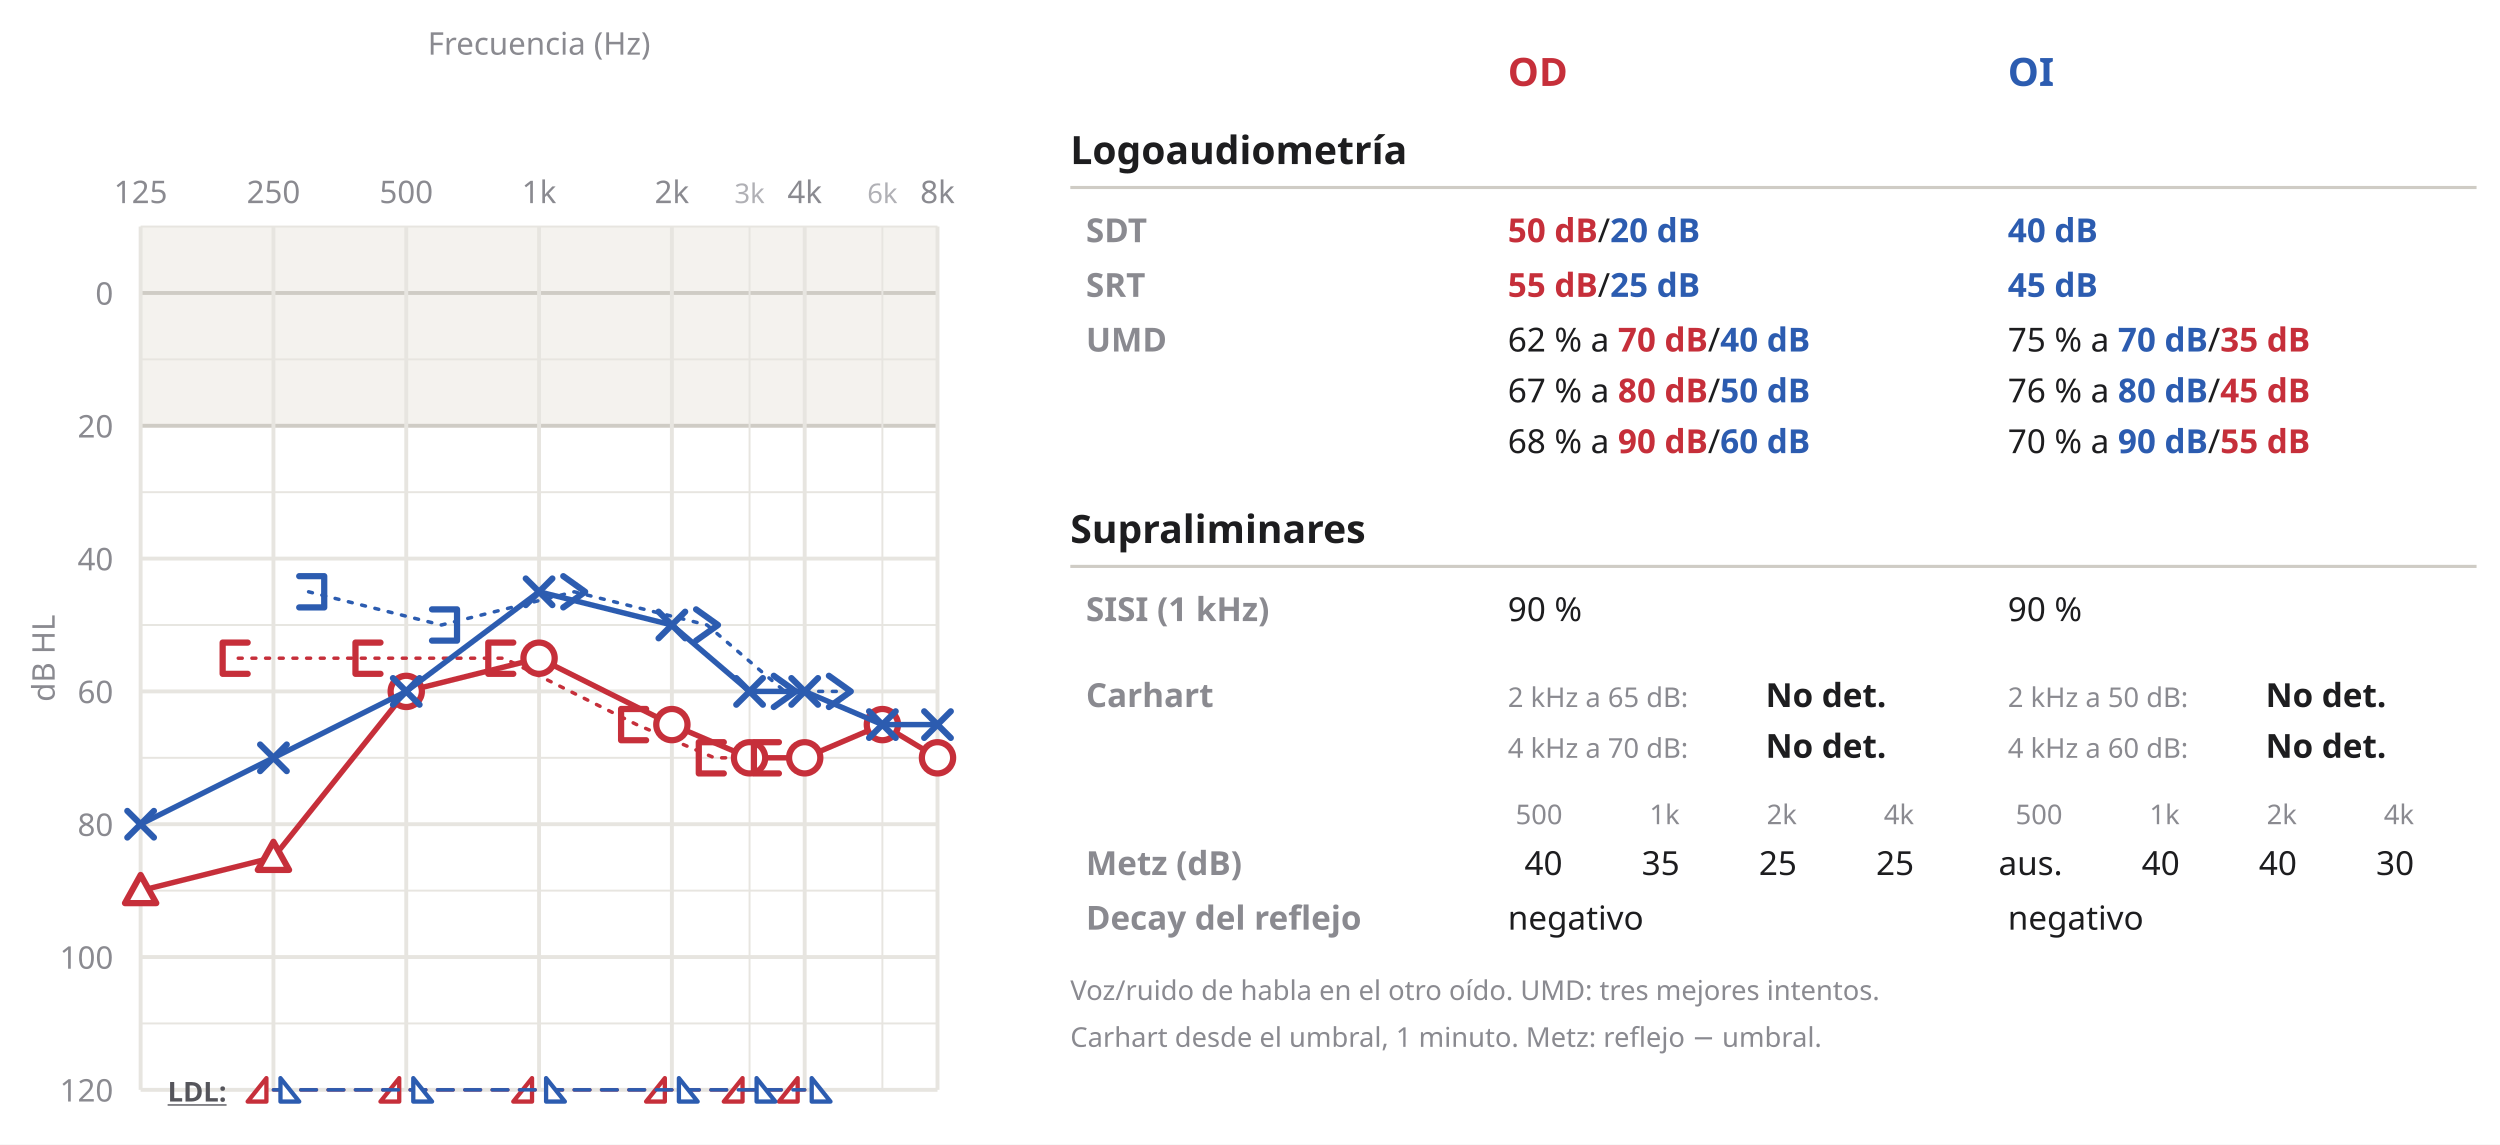
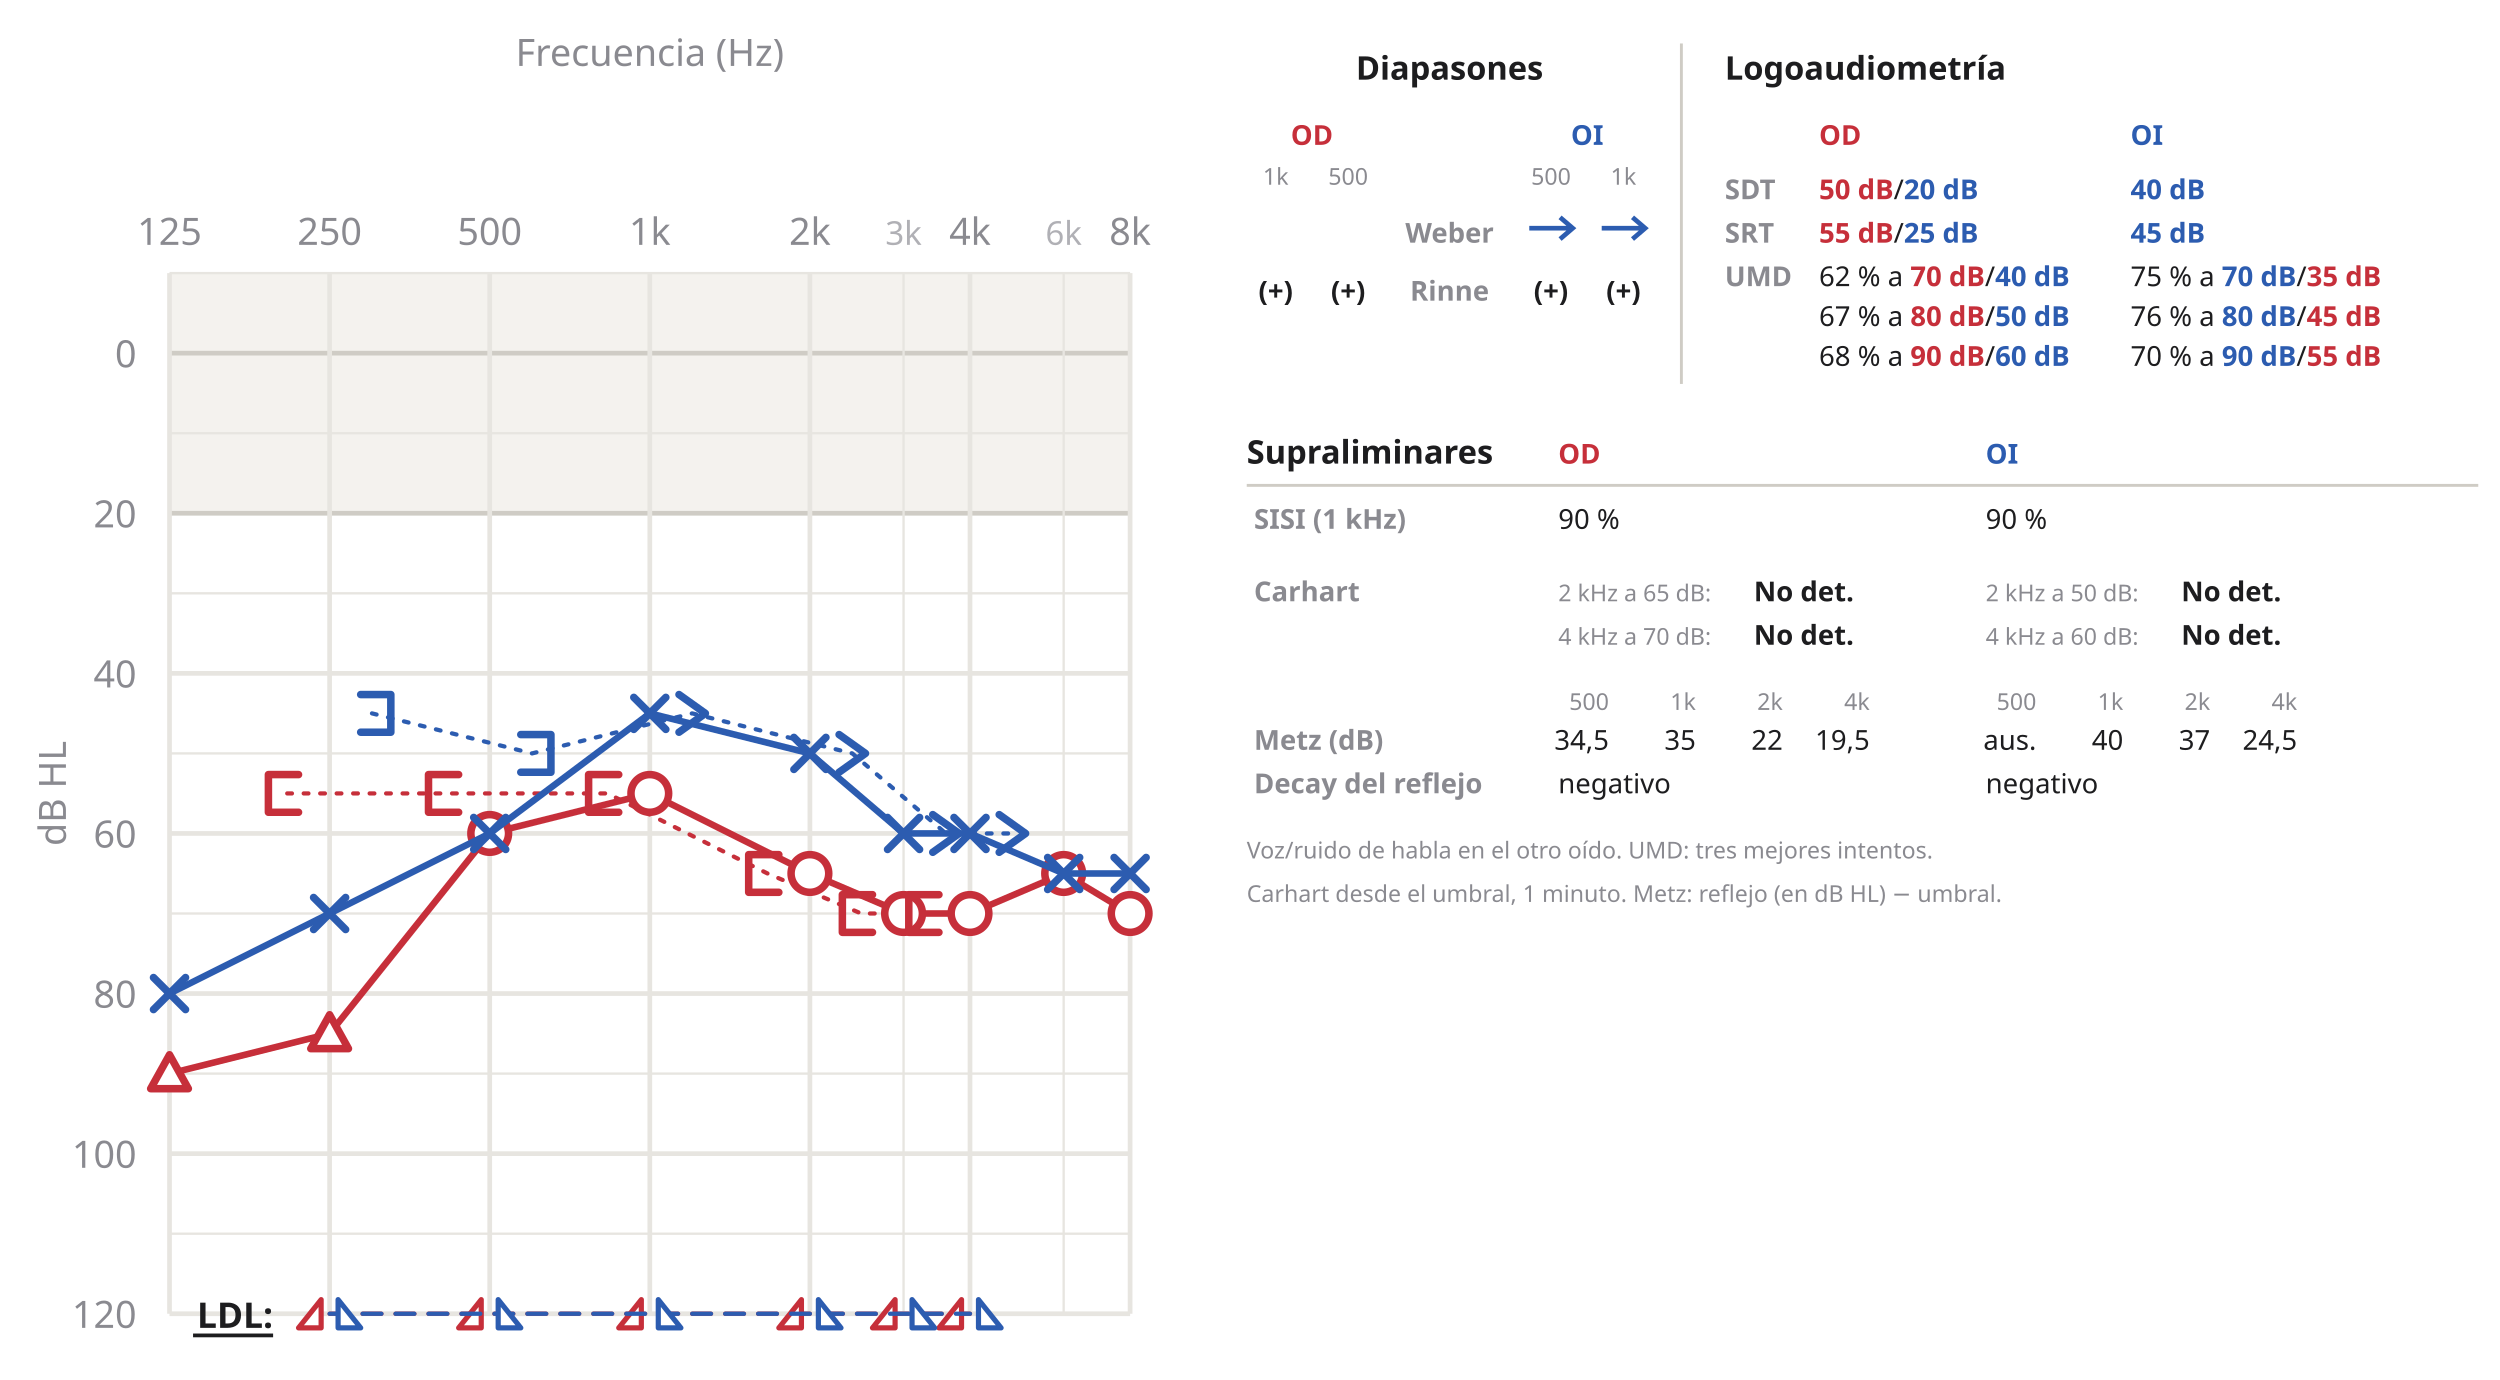
- <svg xmlns="http://www.w3.org/2000/svg" width="640.0" height="293.0" viewBox="0 0 640.0 293.0" font-family="'Plus Jakarta Sans', sans-serif">
-   <rect width="100%" height="100%" fill="#ffffff" />
-   <rect x="36" y="58" width="204" height="51" fill="#f4f2ee" stroke="none" stroke-width="0" />
-   <line x1="36" y1="58" x2="240" y2="58" stroke="#e7e5e0" stroke-width="0.5" />
-   <line x1="36" y1="75" x2="240" y2="75" stroke="#cfccc5" stroke-width="1" />
-   <text x="29" y="78" font-size="8" fill="#8a8a90" text-anchor="end" font-weight="400">0</text>
-   <line x1="36" y1="92" x2="240" y2="92" stroke="#e7e5e0" stroke-width="0.5" />
-   <line x1="36" y1="109" x2="240" y2="109" stroke="#cfccc5" stroke-width="1" />
-   <text x="29" y="112" font-size="8" fill="#8a8a90" text-anchor="end" font-weight="400">20</text>
-   <line x1="36" y1="126" x2="240" y2="126" stroke="#e7e5e0" stroke-width="0.5" />
-   <line x1="36" y1="143" x2="240" y2="143" stroke="#e7e5e0" stroke-width="1" />
-   <text x="29" y="146" font-size="8" fill="#8a8a90" text-anchor="end" font-weight="400">40</text>
-   <line x1="36" y1="160" x2="240" y2="160" stroke="#e7e5e0" stroke-width="0.5" />
-   <line x1="36" y1="177" x2="240" y2="177" stroke="#e7e5e0" stroke-width="1" />
-   <text x="29" y="180" font-size="8" fill="#8a8a90" text-anchor="end" font-weight="400">60</text>
-   <line x1="36" y1="194" x2="240" y2="194" stroke="#e7e5e0" stroke-width="0.5" />
-   <line x1="36" y1="211" x2="240" y2="211" stroke="#e7e5e0" stroke-width="1" />
-   <text x="29" y="214" font-size="8" fill="#8a8a90" text-anchor="end" font-weight="400">80</text>
-   <line x1="36" y1="228" x2="240" y2="228" stroke="#e7e5e0" stroke-width="0.5" />
-   <line x1="36" y1="245" x2="240" y2="245" stroke="#e7e5e0" stroke-width="1" />
-   <text x="29" y="248" font-size="8" fill="#8a8a90" text-anchor="end" font-weight="400">100</text>
-   <line x1="36" y1="262" x2="240" y2="262" stroke="#e7e5e0" stroke-width="0.5" />
-   <line x1="36" y1="279" x2="240" y2="279" stroke="#e7e5e0" stroke-width="1" />
-   <text x="29" y="282" font-size="8" fill="#8a8a90" text-anchor="end" font-weight="400">120</text>
-   <line x1="36" y1="58" x2="36" y2="279" stroke="#e7e5e0" stroke-width="1" />
-   <text x="36" y="52" font-size="8" fill="#8a8a90" text-anchor="middle" font-weight="400">125</text>
-   <line x1="70" y1="58" x2="70" y2="279" stroke="#e7e5e0" stroke-width="1" />
-   <text x="70" y="52" font-size="8" fill="#8a8a90" text-anchor="middle" font-weight="400">250</text>
-   <line x1="104" y1="58" x2="104" y2="279" stroke="#e7e5e0" stroke-width="1" />
-   <text x="104" y="52" font-size="8" fill="#8a8a90" text-anchor="middle" font-weight="400">500</text>
-   <line x1="138" y1="58" x2="138" y2="279" stroke="#e7e5e0" stroke-width="1" />
-   <text x="138" y="52" font-size="8" fill="#8a8a90" text-anchor="middle" font-weight="400">1k</text>
-   <line x1="172" y1="58" x2="172" y2="279" stroke="#e7e5e0" stroke-width="1" />
-   <text x="172" y="52" font-size="8" fill="#8a8a90" text-anchor="middle" font-weight="400">2k</text>
-   <line x1="191.89" y1="58" x2="191.89" y2="279" stroke="#e7e5e0" stroke-width="0.5" />
-   <text x="191.89" y="52" font-size="7" fill="#b0b0b5" text-anchor="middle" font-weight="400">3k</text>
-   <line x1="206" y1="58" x2="206" y2="279" stroke="#e7e5e0" stroke-width="1" />
-   <text x="206" y="52" font-size="8" fill="#8a8a90" text-anchor="middle" font-weight="400">4k</text>
-   <line x1="225.89" y1="58" x2="225.89" y2="279" stroke="#e7e5e0" stroke-width="0.5" />
-   <text x="225.89" y="52" font-size="7" fill="#b0b0b5" text-anchor="middle" font-weight="400">6k</text>
-   <line x1="240" y1="58" x2="240" y2="279" stroke="#e7e5e0" stroke-width="1" />
-   <text x="240" y="52" font-size="8" fill="#8a8a90" text-anchor="middle" font-weight="400">8k</text>
-   <path d="M36,228 L70,219.5 L104,177 L138,168.5 L172,185.5 L191.89,194 L206,194 L225.89,185.5 L240,194" fill="none" stroke="#c62f3a" stroke-width="1.4" stroke-opacity="1.0" stroke-linejoin="round" stroke-linecap="round" />
-   <path d="M61,168.5 L95,168.5 L129,168.5 L163,185.5 L182.89,194 L197,194" fill="none" stroke="#c62f3a" stroke-width="0.9" stroke-opacity="1.0" stroke-linejoin="round" stroke-linecap="round" stroke-dasharray="1 2.5" />
-   <path d="M70,279 L104,279 L138,279 L172,279 L191.89,279 L206,279" fill="none" stroke="#c62f3a" stroke-width="0.9" stroke-opacity="1.0" stroke-linejoin="round" stroke-linecap="round" stroke-dasharray="4 3" />
-   <text x="58" y="282" font-size="7" fill="#55555b" text-anchor="end" font-weight="600" text-decoration="underline">LDL:</text>
-   <path d="M68.20,276.00 L68.20,282.00 L63.40,282.00 Z" fill="#ffffff" stroke="#c62f3a" stroke-width="1.1" stroke-linejoin="round" stroke-linecap="round" />
-   <path d="M102.20,276.00 L102.20,282.00 L97.40,282.00 Z" fill="#ffffff" stroke="#c62f3a" stroke-width="1.1" stroke-linejoin="round" stroke-linecap="round" />
-   <path d="M136.20,276.00 L136.20,282.00 L131.40,282.00 Z" fill="#ffffff" stroke="#c62f3a" stroke-width="1.1" stroke-linejoin="round" stroke-linecap="round" />
-   <path d="M170.20,276.00 L170.20,282.00 L165.40,282.00 Z" fill="#ffffff" stroke="#c62f3a" stroke-width="1.1" stroke-linejoin="round" stroke-linecap="round" />
-   <path d="M190.09,276.00 L190.09,282.00 L185.29,282.00 Z" fill="#ffffff" stroke="#c62f3a" stroke-width="1.1" stroke-linejoin="round" stroke-linecap="round" />
-   <path d="M204.20,276.00 L204.20,282.00 L199.40,282.00 Z" fill="#ffffff" stroke="#c62f3a" stroke-width="1.1" stroke-linejoin="round" stroke-linecap="round" />
-   <path d="M36.00,224.00 L32.00,231.20 L40.00,231.20 Z" fill="#ffffff" stroke="#c62f3a" stroke-width="1.6" stroke-linejoin="round" stroke-linecap="round" />
-   <path d="M70.00,215.50 L66.00,222.70 L74.00,222.70 Z" fill="#ffffff" stroke="#c62f3a" stroke-width="1.6" stroke-linejoin="round" stroke-linecap="round" />
-   <circle cx="104" cy="177" r="4" fill="#ffffff" stroke="#c62f3a" stroke-width="1.6" />
-   <circle cx="138" cy="168.5" r="4" fill="#ffffff" stroke="#c62f3a" stroke-width="1.6" />
-   <circle cx="172" cy="185.5" r="4" fill="#ffffff" stroke="#c62f3a" stroke-width="1.6" />
-   <circle cx="191.89" cy="194" r="4" fill="#ffffff" stroke="#c62f3a" stroke-width="1.6" />
-   <circle cx="206" cy="194" r="4" fill="#ffffff" stroke="#c62f3a" stroke-width="1.6" />
-   <circle cx="225.89" cy="185.5" r="4" fill="#ffffff" stroke="#c62f3a" stroke-width="1.6" />
-   <circle cx="240" cy="194" r="4" fill="#ffffff" stroke="#c62f3a" stroke-width="1.6" />
-   <path d="M63.40,164.50 L57.00,164.50 L57.00,172.50 L63.40,172.50" fill="none" stroke="#c62f3a" stroke-width="1.6" stroke-linejoin="round" stroke-linecap="round" />
-   <path d="M97.40,164.50 L91.00,164.50 L91.00,172.50 L97.40,172.50" fill="none" stroke="#c62f3a" stroke-width="1.6" stroke-linejoin="round" stroke-linecap="round" />
-   <path d="M131.40,164.50 L125.00,164.50 L125.00,172.50 L131.40,172.50" fill="none" stroke="#c62f3a" stroke-width="1.6" stroke-linejoin="round" stroke-linecap="round" />
-   <path d="M165.40,181.50 L159.00,181.50 L159.00,189.50 L165.40,189.50" fill="none" stroke="#c62f3a" stroke-width="1.6" stroke-linejoin="round" stroke-linecap="round" />
-   <path d="M185.29,190.00 L178.89,190.00 L178.89,198.00 L185.29,198.00" fill="none" stroke="#c62f3a" stroke-width="1.6" stroke-linejoin="round" stroke-linecap="round" />
-   <path d="M199.40,190.00 L193.00,190.00 L193.00,198.00 L199.40,198.00" fill="none" stroke="#c62f3a" stroke-width="1.6" stroke-linejoin="round" stroke-linecap="round" />
-   <path d="M36,211 L70,194 L104,177 L138,151.5 L172,160 L191.89,177 L206,177 L225.89,185.5 L240,185.5" fill="none" stroke="#2c5cb0" stroke-width="1.4" stroke-opacity="1.0" stroke-linejoin="round" stroke-linecap="round" />
-   <path d="M79,151.5 L113,160 L147,151.5 L181,160 L200.89,177 L215,177" fill="none" stroke="#2c5cb0" stroke-width="0.9" stroke-opacity="1.0" stroke-linejoin="round" stroke-linecap="round" stroke-dasharray="1 2.5" />
-   <path d="M70,279 L104,279 L138,279 L172,279 L191.89,279 L206,279" fill="none" stroke="#2c5cb0" stroke-width="0.9" stroke-opacity="1.0" stroke-linejoin="round" stroke-linecap="round" stroke-dasharray="4 3" />
-   <path d="M71.80,276.00 L71.80,282.00 L76.60,282.00 Z" fill="#ffffff" stroke="#2c5cb0" stroke-width="1.1" stroke-linejoin="round" stroke-linecap="round" />
-   <path d="M105.80,276.00 L105.80,282.00 L110.60,282.00 Z" fill="#ffffff" stroke="#2c5cb0" stroke-width="1.1" stroke-linejoin="round" stroke-linecap="round" />
-   <path d="M139.80,276.00 L139.80,282.00 L144.60,282.00 Z" fill="#ffffff" stroke="#2c5cb0" stroke-width="1.1" stroke-linejoin="round" stroke-linecap="round" />
-   <path d="M173.80,276.00 L173.80,282.00 L178.60,282.00 Z" fill="#ffffff" stroke="#2c5cb0" stroke-width="1.1" stroke-linejoin="round" stroke-linecap="round" />
-   <path d="M193.69,276.00 L193.69,282.00 L198.49,282.00 Z" fill="#ffffff" stroke="#2c5cb0" stroke-width="1.1" stroke-linejoin="round" stroke-linecap="round" />
-   <path d="M207.80,276.00 L207.80,282.00 L212.60,282.00 Z" fill="#ffffff" stroke="#2c5cb0" stroke-width="1.1" stroke-linejoin="round" stroke-linecap="round" />
-   <path d="M32.60,207.60 L39.40,214.40 M32.60,214.40 L39.40,207.60" fill="none" stroke="#2c5cb0" stroke-width="1.6" stroke-linejoin="round" stroke-linecap="round" />
-   <path d="M66.60,190.60 L73.40,197.40 M66.60,197.40 L73.40,190.60" fill="none" stroke="#2c5cb0" stroke-width="1.6" stroke-linejoin="round" stroke-linecap="round" />
-   <path d="M100.60,173.60 L107.40,180.40 M100.60,180.40 L107.40,173.60" fill="none" stroke="#2c5cb0" stroke-width="1.6" stroke-linejoin="round" stroke-linecap="round" />
-   <path d="M134.60,148.10 L141.40,154.90 M134.60,154.90 L141.40,148.10" fill="none" stroke="#2c5cb0" stroke-width="1.6" stroke-linejoin="round" stroke-linecap="round" />
-   <path d="M168.60,156.60 L175.40,163.40 M168.60,163.40 L175.40,156.60" fill="none" stroke="#2c5cb0" stroke-width="1.6" stroke-linejoin="round" stroke-linecap="round" />
-   <path d="M188.49,173.60 L195.29,180.40 M188.49,180.40 L195.29,173.60" fill="none" stroke="#2c5cb0" stroke-width="1.6" stroke-linejoin="round" stroke-linecap="round" />
-   <path d="M202.60,173.60 L209.40,180.40 M202.60,180.40 L209.40,173.60" fill="none" stroke="#2c5cb0" stroke-width="1.6" stroke-linejoin="round" stroke-linecap="round" />
-   <path d="M222.49,182.10 L229.29,188.90 M222.49,188.90 L229.29,182.10" fill="none" stroke="#2c5cb0" stroke-width="1.6" stroke-linejoin="round" stroke-linecap="round" />
-   <path d="M236.60,182.10 L243.40,188.90 M236.60,188.90 L243.40,182.10" fill="none" stroke="#2c5cb0" stroke-width="1.6" stroke-linejoin="round" stroke-linecap="round" />
-   <path d="M76.60,147.50 L83.00,147.50 L83.00,155.50 L76.60,155.50" fill="none" stroke="#2c5cb0" stroke-width="1.6" stroke-linejoin="round" stroke-linecap="round" />
-   <path d="M110.60,156.00 L117.00,156.00 L117.00,164.00 L110.60,164.00" fill="none" stroke="#2c5cb0" stroke-width="1.6" stroke-linejoin="round" stroke-linecap="round" />
-   <path d="M144.20,147.50 L149.80,151.50 L144.20,155.50" fill="none" stroke="#2c5cb0" stroke-width="1.6" stroke-linejoin="round" stroke-linecap="round" />
-   <path d="M178.20,156.00 L183.80,160.00 L178.20,164.00" fill="none" stroke="#2c5cb0" stroke-width="1.6" stroke-linejoin="round" stroke-linecap="round" />
-   <path d="M198.09,173.00 L203.69,177.00 L198.09,181.00" fill="none" stroke="#2c5cb0" stroke-width="1.6" stroke-linejoin="round" stroke-linecap="round" />
-   <path d="M212.20,173.00 L217.80,177.00 L212.20,181.00" fill="none" stroke="#2c5cb0" stroke-width="1.6" stroke-linejoin="round" stroke-linecap="round" />
-   <text x="14" y="168.5" font-size="8" fill="#8a8a90" text-anchor="middle" font-weight="400" transform="rotate(-90 14 168.5)">dB HL</text>
-   <text x="138" y="14" font-size="8" fill="#8a8a90" text-anchor="middle" font-weight="400">Frecuencia (Hz)</text>
-   <text x="386.0" y="22.0" font-size="10" fill="#c62f3a" font-weight="700" text-anchor="start">OD</text>
-   <text x="514.0" y="22.0" font-size="10" fill="#2c5cb0" font-weight="700" text-anchor="start">OI</text>
-   <text x="274.0" y="42.0" font-size="10" fill="#1d1d1f" font-weight="700" text-anchor="start">Logoaudiometría</text>
-   <line x1="274.0" y1="48.0" x2="634.0" y2="48.0" stroke="#cfccc5" stroke-width="0.8" />
-   <text x="278.0" y="62.0" font-size="8.5" fill="#8a8a90" font-weight="600" text-anchor="start">SDT</text>
-   <text x="386.0" y="62.0" font-size="8.5" fill="#1d1d1f" font-weight="400" text-anchor="start">
+ <svg xmlns="http://www.w3.org/2000/svg" width="690.2" height="380.9" viewBox="0 0 690.2 380.9" font-family="'Plus Jakarta Sans', sans-serif">
+   <g transform="scale(1.3)">
+     <rect width="100%" height="100%" fill="#ffffff" />
+     <rect x="36" y="58" width="204" height="51" fill="#f4f2ee" stroke="none" stroke-width="0" />
+     <line x1="36" y1="58" x2="240" y2="58" stroke="#e7e5e0" stroke-width="0.5" />
+     <line x1="36" y1="75" x2="240" y2="75" stroke="#cfccc5" stroke-width="1" />
+     <text x="29" y="78" font-size="8" fill="#8a8a90" text-anchor="end" font-weight="400">0</text>
+     <line x1="36" y1="92" x2="240" y2="92" stroke="#e7e5e0" stroke-width="0.5" />
+     <line x1="36" y1="109" x2="240" y2="109" stroke="#cfccc5" stroke-width="1" />
+     <text x="29" y="112" font-size="8" fill="#8a8a90" text-anchor="end" font-weight="400">20</text>
+     <line x1="36" y1="126" x2="240" y2="126" stroke="#e7e5e0" stroke-width="0.5" />
+     <line x1="36" y1="143" x2="240" y2="143" stroke="#e7e5e0" stroke-width="1" />
+     <text x="29" y="146" font-size="8" fill="#8a8a90" text-anchor="end" font-weight="400">40</text>
+     <line x1="36" y1="160" x2="240" y2="160" stroke="#e7e5e0" stroke-width="0.5" />
+     <line x1="36" y1="177" x2="240" y2="177" stroke="#e7e5e0" stroke-width="1" />
+     <text x="29" y="180" font-size="8" fill="#8a8a90" text-anchor="end" font-weight="400">60</text>
+     <line x1="36" y1="194" x2="240" y2="194" stroke="#e7e5e0" stroke-width="0.5" />
+     <line x1="36" y1="211" x2="240" y2="211" stroke="#e7e5e0" stroke-width="1" />
+     <text x="29" y="214" font-size="8" fill="#8a8a90" text-anchor="end" font-weight="400">80</text>
+     <line x1="36" y1="228" x2="240" y2="228" stroke="#e7e5e0" stroke-width="0.5" />
+     <line x1="36" y1="245" x2="240" y2="245" stroke="#e7e5e0" stroke-width="1" />
+     <text x="29" y="248" font-size="8" fill="#8a8a90" text-anchor="end" font-weight="400">100</text>
+     <line x1="36" y1="262" x2="240" y2="262" stroke="#e7e5e0" stroke-width="0.5" />
+     <line x1="36" y1="279" x2="240" y2="279" stroke="#e7e5e0" stroke-width="1" />
+     <text x="29" y="282" font-size="8" fill="#8a8a90" text-anchor="end" font-weight="400">120</text>
+     <line x1="36" y1="58" x2="36" y2="279" stroke="#e7e5e0" stroke-width="1" />
+     <text x="36" y="52" font-size="8" fill="#8a8a90" text-anchor="middle" font-weight="400">125</text>
+     <line x1="70" y1="58" x2="70" y2="279" stroke="#e7e5e0" stroke-width="1" />
+     <text x="70" y="52" font-size="8" fill="#8a8a90" text-anchor="middle" font-weight="400">250</text>
+     <line x1="104" y1="58" x2="104" y2="279" stroke="#e7e5e0" stroke-width="1" />
+     <text x="104" y="52" font-size="8" fill="#8a8a90" text-anchor="middle" font-weight="400">500</text>
+     <line x1="138" y1="58" x2="138" y2="279" stroke="#e7e5e0" stroke-width="1" />
+     <text x="138" y="52" font-size="8" fill="#8a8a90" text-anchor="middle" font-weight="400">1k</text>
+     <line x1="172" y1="58" x2="172" y2="279" stroke="#e7e5e0" stroke-width="1" />
+     <text x="172" y="52" font-size="8" fill="#8a8a90" text-anchor="middle" font-weight="400">2k</text>
+     <line x1="191.89" y1="58" x2="191.89" y2="279" stroke="#e7e5e0" stroke-width="0.5" />
+     <text x="191.89" y="52" font-size="7" fill="#b0b0b5" text-anchor="middle" font-weight="400">3k</text>
+     <line x1="206" y1="58" x2="206" y2="279" stroke="#e7e5e0" stroke-width="1" />
+     <text x="206" y="52" font-size="8" fill="#8a8a90" text-anchor="middle" font-weight="400">4k</text>
+     <line x1="225.89" y1="58" x2="225.89" y2="279" stroke="#e7e5e0" stroke-width="0.5" />
+     <text x="225.89" y="52" font-size="7" fill="#b0b0b5" text-anchor="middle" font-weight="400">6k</text>
+     <line x1="240" y1="58" x2="240" y2="279" stroke="#e7e5e0" stroke-width="1" />
+     <text x="240" y="52" font-size="8" fill="#8a8a90" text-anchor="middle" font-weight="400">8k</text>
+     <path d="M36,228 L70,219.5 L104,177 L138,168.5 L172,185.5 L191.89,194 L206,194 L225.89,185.5 L240,194" fill="none" stroke="#c62f3a" stroke-width="1.4" stroke-opacity="1.0" stroke-linejoin="round" stroke-linecap="round" />
+     <path d="M61,168.5 L95,168.5 L129,168.5 L163,185.5 L182.89,194 L197,194" fill="none" stroke="#c62f3a" stroke-width="0.9" stroke-opacity="1.0" stroke-linejoin="round" stroke-linecap="round" stroke-dasharray="1 2.5" />
+     <path d="M70,279 L104,279 L138,279 L172,279 L191.89,279 L206,279" fill="none" stroke="#c62f3a" stroke-width="0.9" stroke-opacity="1.0" stroke-linejoin="round" stroke-linecap="round" stroke-dasharray="4 3" />
+     <text x="58" y="282" font-size="7.5" fill="#1d1d1f" text-anchor="end" font-weight="700">LDL:</text>
+     <line x1="41" y1="283.6" x2="58" y2="283.6" stroke="#1d1d1f" stroke-width="0.8" />
+     <path d="M68.20,276.00 L68.20,282.00 L63.40,282.00 Z" fill="#ffffff" stroke="#c62f3a" stroke-width="1.1" stroke-linejoin="round" stroke-linecap="round" />
+     <path d="M102.20,276.00 L102.20,282.00 L97.40,282.00 Z" fill="#ffffff" stroke="#c62f3a" stroke-width="1.1" stroke-linejoin="round" stroke-linecap="round" />
+     <path d="M136.20,276.00 L136.20,282.00 L131.40,282.00 Z" fill="#ffffff" stroke="#c62f3a" stroke-width="1.1" stroke-linejoin="round" stroke-linecap="round" />
+     <path d="M170.20,276.00 L170.20,282.00 L165.40,282.00 Z" fill="#ffffff" stroke="#c62f3a" stroke-width="1.1" stroke-linejoin="round" stroke-linecap="round" />
+     <path d="M190.09,276.00 L190.09,282.00 L185.29,282.00 Z" fill="#ffffff" stroke="#c62f3a" stroke-width="1.1" stroke-linejoin="round" stroke-linecap="round" />
+     <path d="M204.20,276.00 L204.20,282.00 L199.40,282.00 Z" fill="#ffffff" stroke="#c62f3a" stroke-width="1.1" stroke-linejoin="round" stroke-linecap="round" />
+     <path d="M36.00,224.00 L32.00,231.20 L40.00,231.20 Z" fill="#ffffff" stroke="#c62f3a" stroke-width="1.6" stroke-linejoin="round" stroke-linecap="round" />
+     <path d="M70.00,215.50 L66.00,222.70 L74.00,222.70 Z" fill="#ffffff" stroke="#c62f3a" stroke-width="1.6" stroke-linejoin="round" stroke-linecap="round" />
+     <circle cx="104" cy="177" r="4" fill="#ffffff" stroke="#c62f3a" stroke-width="1.6" />
+     <circle cx="138" cy="168.5" r="4" fill="#ffffff" stroke="#c62f3a" stroke-width="1.6" />
+     <circle cx="172" cy="185.5" r="4" fill="#ffffff" stroke="#c62f3a" stroke-width="1.6" />
+     <circle cx="191.89" cy="194" r="4" fill="#ffffff" stroke="#c62f3a" stroke-width="1.6" />
+     <circle cx="206" cy="194" r="4" fill="#ffffff" stroke="#c62f3a" stroke-width="1.6" />
+     <circle cx="225.89" cy="185.5" r="4" fill="#ffffff" stroke="#c62f3a" stroke-width="1.6" />
+     <circle cx="240" cy="194" r="4" fill="#ffffff" stroke="#c62f3a" stroke-width="1.6" />
+     <path d="M63.40,164.50 L57.00,164.50 L57.00,172.50 L63.40,172.50" fill="none" stroke="#c62f3a" stroke-width="1.6" stroke-linejoin="round" stroke-linecap="round" />
+     <path d="M97.40,164.50 L91.00,164.50 L91.00,172.50 L97.40,172.50" fill="none" stroke="#c62f3a" stroke-width="1.6" stroke-linejoin="round" stroke-linecap="round" />
+     <path d="M131.40,164.50 L125.00,164.50 L125.00,172.50 L131.40,172.50" fill="none" stroke="#c62f3a" stroke-width="1.6" stroke-linejoin="round" stroke-linecap="round" />
+     <path d="M165.40,181.50 L159.00,181.50 L159.00,189.50 L165.40,189.50" fill="none" stroke="#c62f3a" stroke-width="1.6" stroke-linejoin="round" stroke-linecap="round" />
+     <path d="M185.29,190.00 L178.89,190.00 L178.89,198.00 L185.29,198.00" fill="none" stroke="#c62f3a" stroke-width="1.6" stroke-linejoin="round" stroke-linecap="round" />
+     <path d="M199.40,190.00 L193.00,190.00 L193.00,198.00 L199.40,198.00" fill="none" stroke="#c62f3a" stroke-width="1.6" stroke-linejoin="round" stroke-linecap="round" />
+     <path d="M36,211 L70,194 L104,177 L138,151.5 L172,160 L191.89,177 L206,177 L225.89,185.5 L240,185.5" fill="none" stroke="#2c5cb0" stroke-width="1.4" stroke-opacity="1.0" stroke-linejoin="round" stroke-linecap="round" />
+     <path d="M79,151.5 L113,160 L147,151.5 L181,160 L200.89,177 L215,177" fill="none" stroke="#2c5cb0" stroke-width="0.9" stroke-opacity="1.0" stroke-linejoin="round" stroke-linecap="round" stroke-dasharray="1 2.5" />
+     <path d="M70,279 L104,279 L138,279 L172,279 L191.89,279 L206,279" fill="none" stroke="#2c5cb0" stroke-width="0.9" stroke-opacity="1.0" stroke-linejoin="round" stroke-linecap="round" stroke-dasharray="4 3" />
+     <path d="M71.80,276.00 L71.80,282.00 L76.60,282.00 Z" fill="#ffffff" stroke="#2c5cb0" stroke-width="1.1" stroke-linejoin="round" stroke-linecap="round" />
+     <path d="M105.80,276.00 L105.80,282.00 L110.60,282.00 Z" fill="#ffffff" stroke="#2c5cb0" stroke-width="1.1" stroke-linejoin="round" stroke-linecap="round" />
+     <path d="M139.80,276.00 L139.80,282.00 L144.60,282.00 Z" fill="#ffffff" stroke="#2c5cb0" stroke-width="1.1" stroke-linejoin="round" stroke-linecap="round" />
+     <path d="M173.80,276.00 L173.80,282.00 L178.60,282.00 Z" fill="#ffffff" stroke="#2c5cb0" stroke-width="1.1" stroke-linejoin="round" stroke-linecap="round" />
+     <path d="M193.69,276.00 L193.69,282.00 L198.49,282.00 Z" fill="#ffffff" stroke="#2c5cb0" stroke-width="1.1" stroke-linejoin="round" stroke-linecap="round" />
+     <path d="M207.80,276.00 L207.80,282.00 L212.60,282.00 Z" fill="#ffffff" stroke="#2c5cb0" stroke-width="1.1" stroke-linejoin="round" stroke-linecap="round" />
+     <path d="M32.60,207.60 L39.40,214.40 M32.60,214.40 L39.40,207.60" fill="none" stroke="#2c5cb0" stroke-width="1.6" stroke-linejoin="round" stroke-linecap="round" />
+     <path d="M66.60,190.60 L73.40,197.40 M66.60,197.40 L73.40,190.60" fill="none" stroke="#2c5cb0" stroke-width="1.6" stroke-linejoin="round" stroke-linecap="round" />
+     <path d="M100.60,173.60 L107.40,180.40 M100.60,180.40 L107.40,173.60" fill="none" stroke="#2c5cb0" stroke-width="1.6" stroke-linejoin="round" stroke-linecap="round" />
+     <path d="M134.60,148.10 L141.40,154.90 M134.60,154.90 L141.40,148.10" fill="none" stroke="#2c5cb0" stroke-width="1.6" stroke-linejoin="round" stroke-linecap="round" />
+     <path d="M168.60,156.60 L175.40,163.40 M168.60,163.40 L175.40,156.60" fill="none" stroke="#2c5cb0" stroke-width="1.6" stroke-linejoin="round" stroke-linecap="round" />
+     <path d="M188.49,173.60 L195.29,180.40 M188.49,180.40 L195.29,173.60" fill="none" stroke="#2c5cb0" stroke-width="1.6" stroke-linejoin="round" stroke-linecap="round" />
+     <path d="M202.60,173.60 L209.40,180.40 M202.60,180.40 L209.40,173.60" fill="none" stroke="#2c5cb0" stroke-width="1.6" stroke-linejoin="round" stroke-linecap="round" />
+     <path d="M222.49,182.10 L229.29,188.90 M222.49,188.90 L229.29,182.10" fill="none" stroke="#2c5cb0" stroke-width="1.6" stroke-linejoin="round" stroke-linecap="round" />
+     <path d="M236.60,182.10 L243.40,188.90 M236.60,188.90 L243.40,182.10" fill="none" stroke="#2c5cb0" stroke-width="1.6" stroke-linejoin="round" stroke-linecap="round" />
+     <path d="M76.60,147.50 L83.00,147.50 L83.00,155.50 L76.60,155.50" fill="none" stroke="#2c5cb0" stroke-width="1.6" stroke-linejoin="round" stroke-linecap="round" />
+     <path d="M110.60,156.00 L117.00,156.00 L117.00,164.00 L110.60,164.00" fill="none" stroke="#2c5cb0" stroke-width="1.6" stroke-linejoin="round" stroke-linecap="round" />
+     <path d="M144.20,147.50 L149.80,151.50 L144.20,155.50" fill="none" stroke="#2c5cb0" stroke-width="1.6" stroke-linejoin="round" stroke-linecap="round" />
+     <path d="M178.20,156.00 L183.80,160.00 L178.20,164.00" fill="none" stroke="#2c5cb0" stroke-width="1.6" stroke-linejoin="round" stroke-linecap="round" />
+     <path d="M198.09,173.00 L203.69,177.00 L198.09,181.00" fill="none" stroke="#2c5cb0" stroke-width="1.6" stroke-linejoin="round" stroke-linecap="round" />
+     <path d="M212.20,173.00 L217.80,177.00 L212.20,181.00" fill="none" stroke="#2c5cb0" stroke-width="1.6" stroke-linejoin="round" stroke-linecap="round" />
+     <text x="14" y="168.5" font-size="8" fill="#8a8a90" text-anchor="middle" font-weight="400" transform="rotate(-90 14 168.5)">dB HL</text>
+     <text x="138" y="14" font-size="8" fill="#8a8a90" text-anchor="middle" font-weight="400">Frecuencia (Hz)</text>
+   </g>
+   <text x="400.2" y="22.0" font-size="9" fill="#1d1d1f" font-weight="700" text-anchor="middle">Diapasones</text>
+   <text x="362.2" y="40.0" font-size="7.6" fill="#c62f3a" font-weight="700" text-anchor="middle">OD</text>
+   <text x="438.2" y="40.0" font-size="7.6" fill="#2c5cb0" font-weight="700" text-anchor="middle">OI</text>
+   <text x="352.2" y="51.0" font-size="6.4" fill="#8a8a90" font-weight="400" text-anchor="middle">1k</text>
+   <text x="372.2" y="51.0" font-size="6.4" fill="#8a8a90" font-weight="400" text-anchor="middle">500</text>
+   <text x="428.2" y="51.0" font-size="6.4" fill="#8a8a90" font-weight="400" text-anchor="middle">500</text>
+   <text x="448.2" y="51.0" font-size="6.4" fill="#8a8a90" font-weight="400" text-anchor="middle">1k</text>
+   <text x="400.2" y="67.0" font-size="7.6" fill="#8a8a90" font-weight="600" text-anchor="middle">Weber</text>
+   <path d="M422.2,63.0 L434.2,63.0 M430.7,60.0 L434.2,63.0 L430.7,66.0" fill="none" stroke="#2c5cb0" stroke-width="1.3" />
+   <path d="M442.2,63.0 L454.2,63.0 M450.7,60.0 L454.2,63.0 L450.7,66.0" fill="none" stroke="#2c5cb0" stroke-width="1.3" />
+   <text x="400.2" y="83.0" font-size="7.6" fill="#8a8a90" font-weight="600" text-anchor="middle">Rinne</text>
+   <text x="352.2" y="83.0" font-size="7.6" fill="#1d1d1f" font-weight="600" text-anchor="middle">(+)</text>
+   <text x="372.2" y="83.0" font-size="7.6" fill="#1d1d1f" font-weight="600" text-anchor="middle">(+)</text>
+   <text x="428.2" y="83.0" font-size="7.6" fill="#1d1d1f" font-weight="600" text-anchor="middle">(+)</text>
+   <text x="448.2" y="83.0" font-size="7.6" fill="#1d1d1f" font-weight="600" text-anchor="middle">(+)</text>
+   <text x="476.2" y="22.0" font-size="9" fill="#1d1d1f" font-weight="700" text-anchor="start">Logoaudiometría</text>
+   <text x="502.2" y="40.0" font-size="7.6" fill="#c62f3a" font-weight="700" text-anchor="start">OD</text>
+   <text x="588.2" y="40.0" font-size="7.6" fill="#2c5cb0" font-weight="700" text-anchor="start">OI</text>
+   <text x="476.2" y="55.0" font-size="7.6" fill="#8a8a90" font-weight="600" text-anchor="start">SDT</text>
+   <text x="502.2" y="55.0" font-size="7.6" fill="#1d1d1f" font-weight="400" text-anchor="start">
    <tspan fill="#c62f3a" font-weight="600">50 dB</tspan>/<tspan fill="#2c5cb0" font-weight="600">20 dB</tspan>
  </text>
-   <text x="514.0" y="62.0" font-size="8.5" fill="#1d1d1f" font-weight="400" text-anchor="start">
+   <text x="588.2" y="55.0" font-size="7.6" fill="#1d1d1f" font-weight="400" text-anchor="start">
    <tspan fill="#2c5cb0" font-weight="600">40 dB</tspan>
  </text>
-   <text x="278.0" y="76.0" font-size="8.5" fill="#8a8a90" font-weight="600" text-anchor="start">SRT</text>
-   <text x="386.0" y="76.0" font-size="8.5" fill="#1d1d1f" font-weight="400" text-anchor="start">
+   <text x="476.2" y="67.0" font-size="7.6" fill="#8a8a90" font-weight="600" text-anchor="start">SRT</text>
+   <text x="502.2" y="67.0" font-size="7.6" fill="#1d1d1f" font-weight="400" text-anchor="start">
    <tspan fill="#c62f3a" font-weight="600">55 dB</tspan>/<tspan fill="#2c5cb0" font-weight="600">25 dB</tspan>
  </text>
-   <text x="514.0" y="76.0" font-size="8.5" fill="#1d1d1f" font-weight="400" text-anchor="start">
+   <text x="588.2" y="67.0" font-size="7.6" fill="#1d1d1f" font-weight="400" text-anchor="start">
    <tspan fill="#2c5cb0" font-weight="600">45 dB</tspan>
  </text>
-   <text x="278.0" y="90.0" font-size="8.5" fill="#8a8a90" font-weight="600" text-anchor="start">UMD</text>
-   <text x="386.0" y="90.0" font-size="8.5" fill="#1d1d1f" font-weight="400" text-anchor="start">62 % a <tspan fill="#c62f3a" font-weight="600">70 dB</tspan>/<tspan fill="#2c5cb0" font-weight="600">40 dB</tspan>
+   <text x="476.2" y="79.0" font-size="7.6" fill="#8a8a90" font-weight="600" text-anchor="start">UMD</text>
+   <text x="502.2" y="79.0" font-size="7.6" fill="#1d1d1f" font-weight="400" text-anchor="start">62 % a <tspan fill="#c62f3a" font-weight="600">70 dB</tspan>/<tspan fill="#2c5cb0" font-weight="600">40 dB</tspan>
  </text>
-   <text x="514.0" y="90.0" font-size="8.5" fill="#1d1d1f" font-weight="400" text-anchor="start">75 % a <tspan fill="#2c5cb0" font-weight="600">70 dB</tspan>/<tspan fill="#c62f3a" font-weight="600">35 dB</tspan>
+   <text x="588.2" y="79.0" font-size="7.6" fill="#1d1d1f" font-weight="400" text-anchor="start">75 % a <tspan fill="#2c5cb0" font-weight="600">70 dB</tspan>/<tspan fill="#c62f3a" font-weight="600">35 dB</tspan>
  </text>
-   <text x="386.0" y="103.0" font-size="8.5" fill="#1d1d1f" font-weight="400" text-anchor="start">67 % a <tspan fill="#c62f3a" font-weight="600">80 dB</tspan>/<tspan fill="#2c5cb0" font-weight="600">50 dB</tspan>
+   <text x="502.2" y="90.0" font-size="7.6" fill="#1d1d1f" font-weight="400" text-anchor="start">67 % a <tspan fill="#c62f3a" font-weight="600">80 dB</tspan>/<tspan fill="#2c5cb0" font-weight="600">50 dB</tspan>
  </text>
-   <text x="514.0" y="103.0" font-size="8.5" fill="#1d1d1f" font-weight="400" text-anchor="start">76 % a <tspan fill="#2c5cb0" font-weight="600">80 dB</tspan>/<tspan fill="#c62f3a" font-weight="600">45 dB</tspan>
+   <text x="588.2" y="90.0" font-size="7.6" fill="#1d1d1f" font-weight="400" text-anchor="start">76 % a <tspan fill="#2c5cb0" font-weight="600">80 dB</tspan>/<tspan fill="#c62f3a" font-weight="600">45 dB</tspan>
  </text>
-   <text x="386.0" y="116.0" font-size="8.5" fill="#1d1d1f" font-weight="400" text-anchor="start">68 % a <tspan fill="#c62f3a" font-weight="600">90 dB</tspan>/<tspan fill="#2c5cb0" font-weight="600">60 dB</tspan>
+   <text x="502.2" y="101.0" font-size="7.6" fill="#1d1d1f" font-weight="400" text-anchor="start">68 % a <tspan fill="#c62f3a" font-weight="600">90 dB</tspan>/<tspan fill="#2c5cb0" font-weight="600">60 dB</tspan>
  </text>
-   <text x="514.0" y="116.0" font-size="8.5" fill="#1d1d1f" font-weight="400" text-anchor="start">70 % a <tspan fill="#2c5cb0" font-weight="600">90 dB</tspan>/<tspan fill="#c62f3a" font-weight="600">55 dB</tspan>
+   <text x="588.2" y="101.0" font-size="7.6" fill="#1d1d1f" font-weight="400" text-anchor="start">70 % a <tspan fill="#2c5cb0" font-weight="600">90 dB</tspan>/<tspan fill="#c62f3a" font-weight="600">55 dB</tspan>
  </text>
-   <text x="274.0" y="139.0" font-size="10" fill="#1d1d1f" font-weight="700" text-anchor="start">Supraliminares</text>
-   <line x1="274.0" y1="145.0" x2="634.0" y2="145.0" stroke="#cfccc5" stroke-width="0.8" />
-   <text x="278.0" y="159.0" font-size="8.5" fill="#8a8a90" font-weight="600" text-anchor="start">SISI (1 kHz)</text>
-   <text x="386.0" y="159.0" font-size="8.5" fill="#1d1d1f" font-weight="400" text-anchor="start">90 %</text>
-   <text x="514.0" y="159.0" font-size="8.5" fill="#1d1d1f" font-weight="400" text-anchor="start">90 %</text>
-   <text x="278.0" y="181.0" font-size="8.5" fill="#8a8a90" font-weight="600" text-anchor="start">Carhart</text>
-   <text x="386.0" y="181.0" font-size="7" fill="#8a8a90" font-weight="400" text-anchor="start">2 kHz a 65 dB:</text>
-   <text x="452.0" y="181.0" font-size="8.5" fill="#1d1d1f" font-weight="600" text-anchor="start">No det.</text>
-   <text x="386.0" y="194.0" font-size="7" fill="#8a8a90" font-weight="400" text-anchor="start">4 kHz a 70 dB:</text>
-   <text x="452.0" y="194.0" font-size="8.5" fill="#1d1d1f" font-weight="600" text-anchor="start">No det.</text>
-   <text x="514.0" y="181.0" font-size="7" fill="#8a8a90" font-weight="400" text-anchor="start">2 kHz a 50 dB:</text>
-   <text x="580.0" y="181.0" font-size="8.5" fill="#1d1d1f" font-weight="600" text-anchor="start">No det.</text>
-   <text x="514.0" y="194.0" font-size="7" fill="#8a8a90" font-weight="400" text-anchor="start">4 kHz a 60 dB:</text>
-   <text x="580.0" y="194.0" font-size="8.5" fill="#1d1d1f" font-weight="600" text-anchor="start">No det.</text>
-   <text x="400.0" y="211.0" font-size="7" fill="#8a8a90" font-weight="400" text-anchor="end">500</text>
-   <text x="430.0" y="211.0" font-size="7" fill="#8a8a90" font-weight="400" text-anchor="end">1k</text>
-   <text x="460.0" y="211.0" font-size="7" fill="#8a8a90" font-weight="400" text-anchor="end">2k</text>
-   <text x="490.0" y="211.0" font-size="7" fill="#8a8a90" font-weight="400" text-anchor="end">4k</text>
-   <text x="528.0" y="211.0" font-size="7" fill="#8a8a90" font-weight="400" text-anchor="end">500</text>
-   <text x="558.0" y="211.0" font-size="7" fill="#8a8a90" font-weight="400" text-anchor="end">1k</text>
-   <text x="588.0" y="211.0" font-size="7" fill="#8a8a90" font-weight="400" text-anchor="end">2k</text>
-   <text x="618.0" y="211.0" font-size="7" fill="#8a8a90" font-weight="400" text-anchor="end">4k</text>
-   <text x="278.0" y="224.0" font-size="8.5" fill="#8a8a90" font-weight="600" text-anchor="start">Metz (dB)</text>
-   <text x="400.0" y="224.0" font-size="8.5" fill="#1d1d1f" font-weight="400" text-anchor="end">40</text>
-   <text x="430.0" y="224.0" font-size="8.5" fill="#1d1d1f" font-weight="400" text-anchor="end">35</text>
-   <text x="460.0" y="224.0" font-size="8.5" fill="#1d1d1f" font-weight="400" text-anchor="end">25</text>
-   <text x="490.0" y="224.0" font-size="8.5" fill="#1d1d1f" font-weight="400" text-anchor="end">25</text>
-   <text x="528.0" y="224.0" font-size="8.5" fill="#1d1d1f" font-weight="400" text-anchor="end">aus.</text>
-   <text x="558.0" y="224.0" font-size="8.5" fill="#1d1d1f" font-weight="400" text-anchor="end">40</text>
-   <text x="588.0" y="224.0" font-size="8.5" fill="#1d1d1f" font-weight="400" text-anchor="end">40</text>
-   <text x="618.0" y="224.0" font-size="8.5" fill="#1d1d1f" font-weight="400" text-anchor="end">30</text>
-   <text x="278.0" y="238.0" font-size="8.5" fill="#8a8a90" font-weight="600" text-anchor="start">Decay del reflejo</text>
-   <text x="386.0" y="238.0" font-size="8.5" fill="#1d1d1f" font-weight="400" text-anchor="start">negativo</text>
-   <text x="514.0" y="238.0" font-size="8.5" fill="#1d1d1f" font-weight="400" text-anchor="start">negativo</text>
-   <text x="274.0" y="256.0" font-size="7" fill="#8a8a90" font-weight="400" text-anchor="start">Voz/ruido de habla en el otro oído. UMD: tres mejores intentos.</text>
-   <text x="274.0" y="268.0" font-size="7" fill="#8a8a90" font-weight="400" text-anchor="start">Carhart desde el umbral, 1 minuto. Metz: reflejo − umbral.</text>
+   <line x1="464.2" y1="12.0" x2="464.2" y2="106.0" stroke="#cfccc5" stroke-width="0.8" />
+   <text x="344.2" y="128.0" font-size="9" fill="#1d1d1f" font-weight="700" text-anchor="start">Supraliminares</text>
+   <text x="430.2" y="128.0" font-size="7.6" fill="#c62f3a" font-weight="700" text-anchor="start">OD</text>
+   <text x="548.2" y="128.0" font-size="7.6" fill="#2c5cb0" font-weight="700" text-anchor="start">OI</text>
+   <line x1="344.2" y1="134.0" x2="684.2" y2="134.0" stroke="#cfccc5" stroke-width="0.8" />
+   <text x="346.2" y="146.0" font-size="7.6" fill="#8a8a90" font-weight="600" text-anchor="start">SISI (1 kHz)</text>
+   <text x="430.2" y="146.0" font-size="7.6" fill="#1d1d1f" font-weight="400" text-anchor="start">90 %</text>
+   <text x="548.2" y="146.0" font-size="7.6" fill="#1d1d1f" font-weight="400" text-anchor="start">90 %</text>
+   <text x="346.2" y="166.0" font-size="7.6" fill="#8a8a90" font-weight="600" text-anchor="start">Carhart</text>
+   <text x="430.2" y="166.0" font-size="6.4" fill="#8a8a90" font-weight="400" text-anchor="start">2 kHz a 65 dB:</text>
+   <text x="484.2" y="166.0" font-size="7.6" fill="#1d1d1f" font-weight="600" text-anchor="start">No det.</text>
+   <text x="430.2" y="178.0" font-size="6.4" fill="#8a8a90" font-weight="400" text-anchor="start">4 kHz a 70 dB:</text>
+   <text x="484.2" y="178.0" font-size="7.6" fill="#1d1d1f" font-weight="600" text-anchor="start">No det.</text>
+   <text x="548.2" y="166.0" font-size="6.4" fill="#8a8a90" font-weight="400" text-anchor="start">2 kHz a 50 dB:</text>
+   <text x="602.2" y="166.0" font-size="7.6" fill="#1d1d1f" font-weight="600" text-anchor="start">No det.</text>
+   <text x="548.2" y="178.0" font-size="6.4" fill="#8a8a90" font-weight="400" text-anchor="start">4 kHz a 60 dB:</text>
+   <text x="602.2" y="178.0" font-size="7.6" fill="#1d1d1f" font-weight="600" text-anchor="start">No det.</text>
+   <text x="444.2" y="196.0" font-size="6.4" fill="#8a8a90" font-weight="400" text-anchor="end">500</text>
+   <text x="468.2" y="196.0" font-size="6.4" fill="#8a8a90" font-weight="400" text-anchor="end">1k</text>
+   <text x="492.2" y="196.0" font-size="6.4" fill="#8a8a90" font-weight="400" text-anchor="end">2k</text>
+   <text x="516.2" y="196.0" font-size="6.4" fill="#8a8a90" font-weight="400" text-anchor="end">4k</text>
+   <text x="562.2" y="196.0" font-size="6.4" fill="#8a8a90" font-weight="400" text-anchor="end">500</text>
+   <text x="586.2" y="196.0" font-size="6.4" fill="#8a8a90" font-weight="400" text-anchor="end">1k</text>
+   <text x="610.2" y="196.0" font-size="6.4" fill="#8a8a90" font-weight="400" text-anchor="end">2k</text>
+   <text x="634.2" y="196.0" font-size="6.4" fill="#8a8a90" font-weight="400" text-anchor="end">4k</text>
+   <text x="346.2" y="207.0" font-size="7.6" fill="#8a8a90" font-weight="600" text-anchor="start">Metz (dB)</text>
+   <text x="444.2" y="207.0" font-size="7.6" fill="#1d1d1f" font-weight="400" text-anchor="end">34,5</text>
+   <text x="468.2" y="207.0" font-size="7.6" fill="#1d1d1f" font-weight="400" text-anchor="end">35</text>
+   <text x="492.2" y="207.0" font-size="7.6" fill="#1d1d1f" font-weight="400" text-anchor="end">22</text>
+   <text x="516.2" y="207.0" font-size="7.6" fill="#1d1d1f" font-weight="400" text-anchor="end">19,5</text>
+   <text x="562.2" y="207.0" font-size="7.6" fill="#1d1d1f" font-weight="400" text-anchor="end">aus.</text>
+   <text x="586.2" y="207.0" font-size="7.6" fill="#1d1d1f" font-weight="400" text-anchor="end">40</text>
+   <text x="610.2" y="207.0" font-size="7.6" fill="#1d1d1f" font-weight="400" text-anchor="end">37</text>
+   <text x="634.2" y="207.0" font-size="7.6" fill="#1d1d1f" font-weight="400" text-anchor="end">24,5</text>
+   <text x="346.2" y="219.0" font-size="7.6" fill="#8a8a90" font-weight="600" text-anchor="start">Decay del reflejo</text>
+   <text x="430.2" y="219.0" font-size="7.6" fill="#1d1d1f" font-weight="400" text-anchor="start">negativo</text>
+   <text x="548.2" y="219.0" font-size="7.6" fill="#1d1d1f" font-weight="400" text-anchor="start">negativo</text>
+   <text x="344.2" y="237.0" font-size="6.4" fill="#8a8a90" font-weight="400" text-anchor="start">Voz/ruido de habla en el otro oído. UMD: tres mejores intentos.</text>
+   <text x="344.2" y="249.0" font-size="6.4" fill="#8a8a90" font-weight="400" text-anchor="start">Carhart desde el umbral, 1 minuto. Metz: reflejo (en dB HL) − umbral.</text>
</svg>
